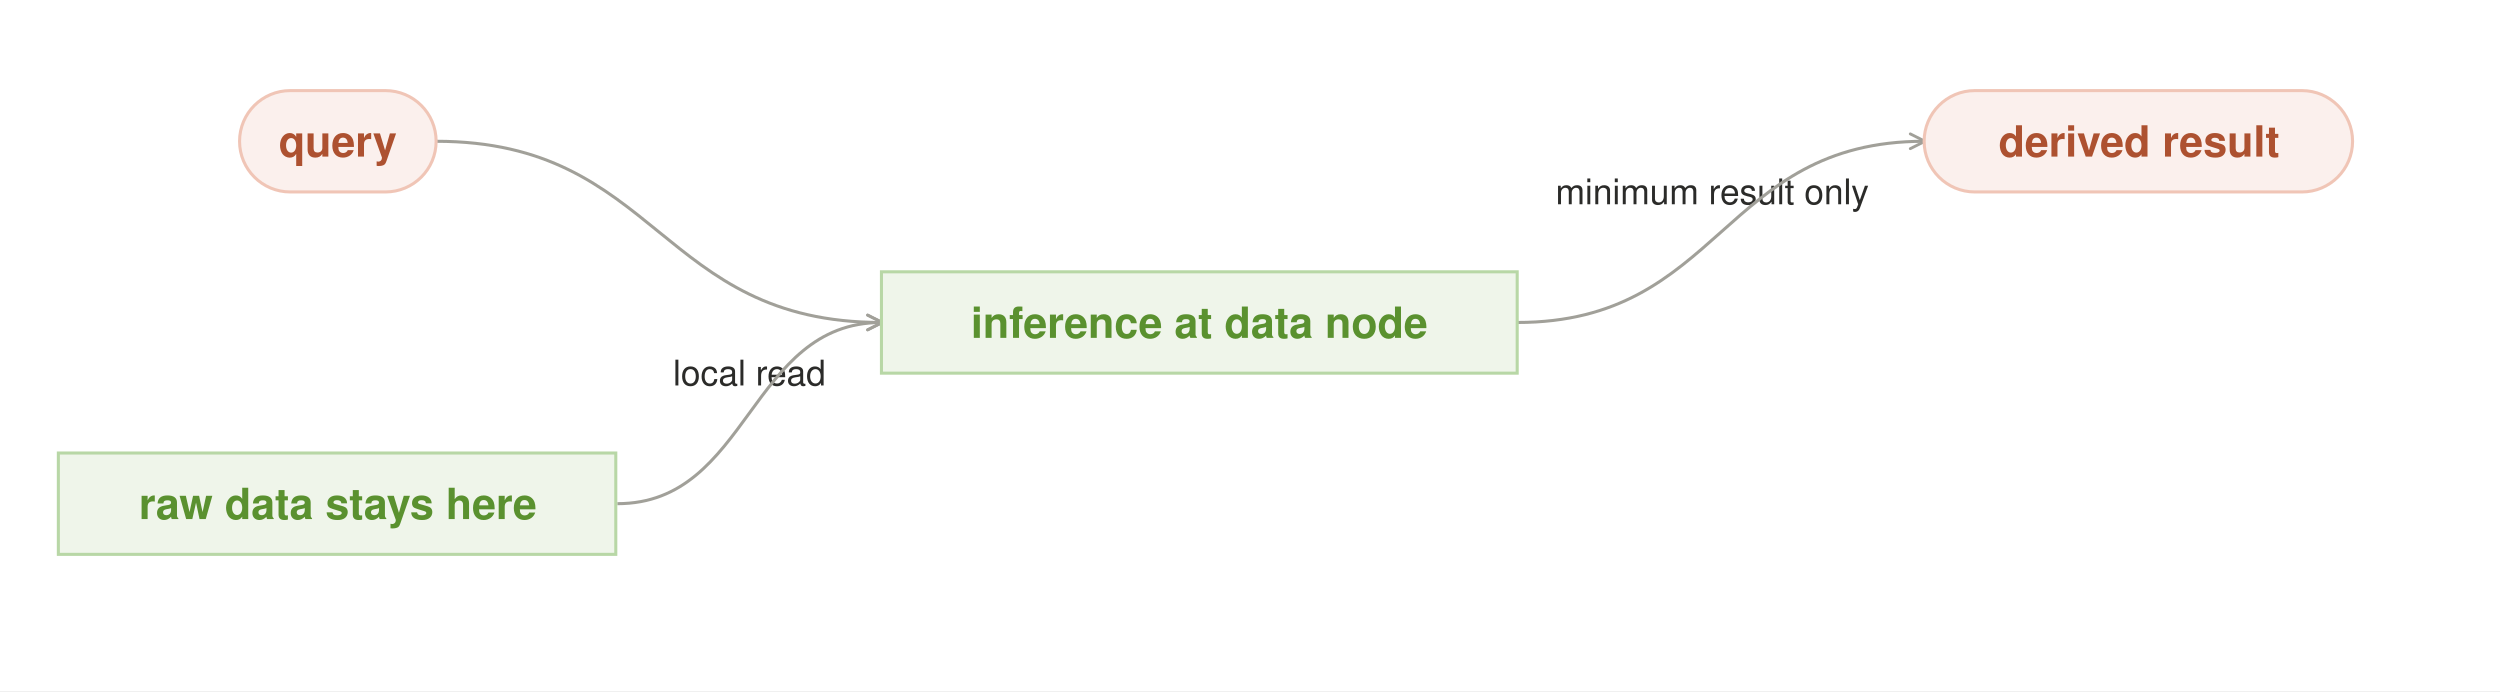
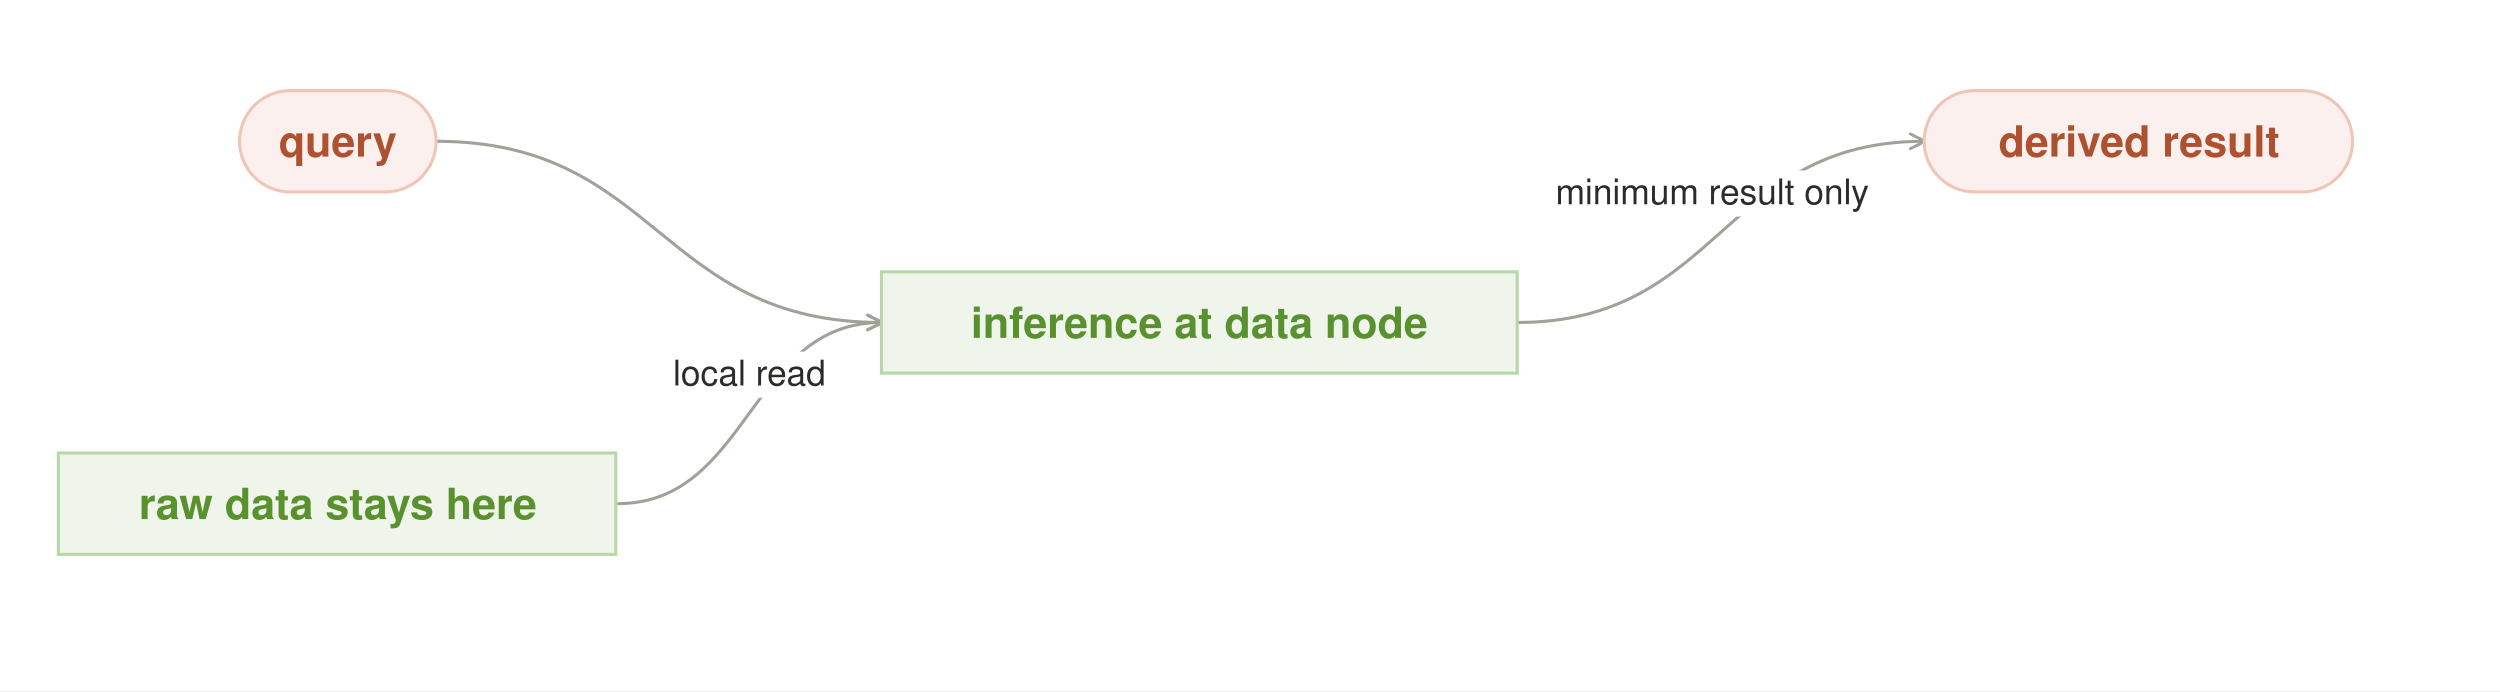
<svg xmlns="http://www.w3.org/2000/svg" viewBox="0 0 1628 450" font-family="Avenir Next, Nunito, Segoe UI, Helvetica, Arial, sans-serif" role="img" aria-labelledby="t">
  <defs>
    <marker id="ha" markerWidth="13.3" markerHeight="13.3" refX="11" refY="7.0" orient="auto" markerUnits="userSpaceOnUse">
      <path d="M2 2.2 L11.5 7.0 L2 11.8" fill="none" stroke="#a1a099" stroke-width="1.9" stroke-linecap="round" stroke-linejoin="round" />
    </marker>
    <marker id="Ha" markerWidth="18.1" markerHeight="18.1" refX="15" refY="9.5" orient="auto" markerUnits="userSpaceOnUse">
      <path d="M2 3.0 L15.6 9.5 L2 16.0" fill="none" stroke="#a1a099" stroke-width="3.0" stroke-linecap="round" stroke-linejoin="round" />
    </marker>
    <marker id="hg" markerWidth="13.3" markerHeight="13.3" refX="11" refY="7.0" orient="auto" markerUnits="userSpaceOnUse">
      <path d="M2 2.2 L11.5 7.0 L2 11.8" fill="none" stroke="#5a912f" stroke-width="1.9" stroke-linecap="round" stroke-linejoin="round" />
    </marker>
    <marker id="Hg" markerWidth="18.1" markerHeight="18.1" refX="15" refY="9.5" orient="auto" markerUnits="userSpaceOnUse">
      <path d="M2 3.0 L15.6 9.5 L2 16.0" fill="none" stroke="#5a912f" stroke-width="3.0" stroke-linecap="round" stroke-linejoin="round" />
    </marker>
    <marker id="hp" markerWidth="13.3" markerHeight="13.3" refX="11" refY="7.0" orient="auto" markerUnits="userSpaceOnUse">
      <path d="M2 2.2 L11.5 7.0 L2 11.8" fill="none" stroke="#5d579d" stroke-width="1.9" stroke-linecap="round" stroke-linejoin="round" />
    </marker>
    <marker id="Hp" markerWidth="18.1" markerHeight="18.1" refX="15" refY="9.5" orient="auto" markerUnits="userSpaceOnUse">
      <path d="M2 3.0 L15.6 9.5 L2 16.0" fill="none" stroke="#5d579d" stroke-width="3.0" stroke-linecap="round" stroke-linejoin="round" />
    </marker>
    <marker id="hc" markerWidth="13.3" markerHeight="13.3" refX="11" refY="7.0" orient="auto" markerUnits="userSpaceOnUse">
      <path d="M2 2.2 L11.5 7.0 L2 11.8" fill="none" stroke="#ad5130" stroke-width="1.9" stroke-linecap="round" stroke-linejoin="round" />
    </marker>
    <marker id="Hc" markerWidth="18.1" markerHeight="18.1" refX="15" refY="9.5" orient="auto" markerUnits="userSpaceOnUse">
      <path d="M2 3.0 L15.6 9.5 L2 16.0" fill="none" stroke="#ad5130" stroke-width="3.0" stroke-linecap="round" stroke-linejoin="round" />
    </marker>
    <marker id="hk" markerWidth="13.3" markerHeight="13.3" refX="11" refY="7.0" orient="auto" markerUnits="userSpaceOnUse">
      <path d="M2 2.2 L11.5 7.0 L2 11.8" fill="none" stroke="#2b2b29" stroke-width="1.9" stroke-linecap="round" stroke-linejoin="round" />
    </marker>
    <marker id="Hk" markerWidth="18.1" markerHeight="18.1" refX="15" refY="9.5" orient="auto" markerUnits="userSpaceOnUse">
      <path d="M2 3.0 L15.6 9.5 L2 16.0" fill="none" stroke="#2b2b29" stroke-width="3.0" stroke-linecap="round" stroke-linejoin="round" />
    </marker>
  </defs>
  <rect width="1628" height="450" fill="#fff" />
-   <text x="488" y="251" text-anchor="middle" fill="#2b2b29" font-size="23">local read</text>
-   <text x="1115" y="133" text-anchor="middle" fill="#2b2b29" font-size="23">minimum result only</text>
  <path d="M 284 92 C 429 92, 429 210, 574 210" fill="none" stroke="#a1a099" stroke-width="2" marker-end="url(#ha)" />
  <path d="M 402 328 C 488 328, 488 210, 574 210" fill="none" stroke="#a1a099" stroke-width="2" marker-end="url(#ha)" />
  <path d="M 988 210 C 1121 210, 1121 92, 1253 92" fill="none" stroke="#a1a099" stroke-width="2" marker-end="url(#ha)" />
+   <rect class="edge-label-bg" x="413" y="229" width="150" height="30" rx="5" fill="#fff" />
+   <text class="edge-label" x="488" y="251" text-anchor="middle" fill="#2b2b29" font-size="23">local read</text>
+   <rect class="edge-label-bg" x="978" y="111" width="274" height="30" rx="5" fill="#fff" />
+   <text class="edge-label" x="1115" y="133" text-anchor="middle" fill="#2b2b29" font-size="23">minimum result only</text>
  <rect x="156" y="59" width="128" height="66" rx="33" fill="#fbf0ed" stroke="#f0c5b6" stroke-width="2" />
  <text x="220" y="102" text-anchor="middle" fill="#ad5130" font-size="28" font-weight="600">query</text>
  <rect x="38" y="295" width="363" height="66" rx="0" fill="#eff5ea" stroke="#b8d7a6" stroke-width="2" />
  <text x="220" y="338" text-anchor="middle" fill="#5a912f" font-size="28" font-weight="600">raw data stays here</text>
  <rect x="574" y="177" width="414" height="66" rx="0" fill="#eff5ea" stroke="#b8d7a6" stroke-width="2" />
  <text x="781" y="220" text-anchor="middle" fill="#5a912f" font-size="28" font-weight="600">inference at data node</text>
  <rect x="1253" y="59" width="279" height="66" rx="33" fill="#fbf0ed" stroke="#f0c5b6" stroke-width="2" />
  <text x="1393" y="102" text-anchor="middle" fill="#ad5130" font-size="28" font-weight="600">derived result</text>
</svg>
